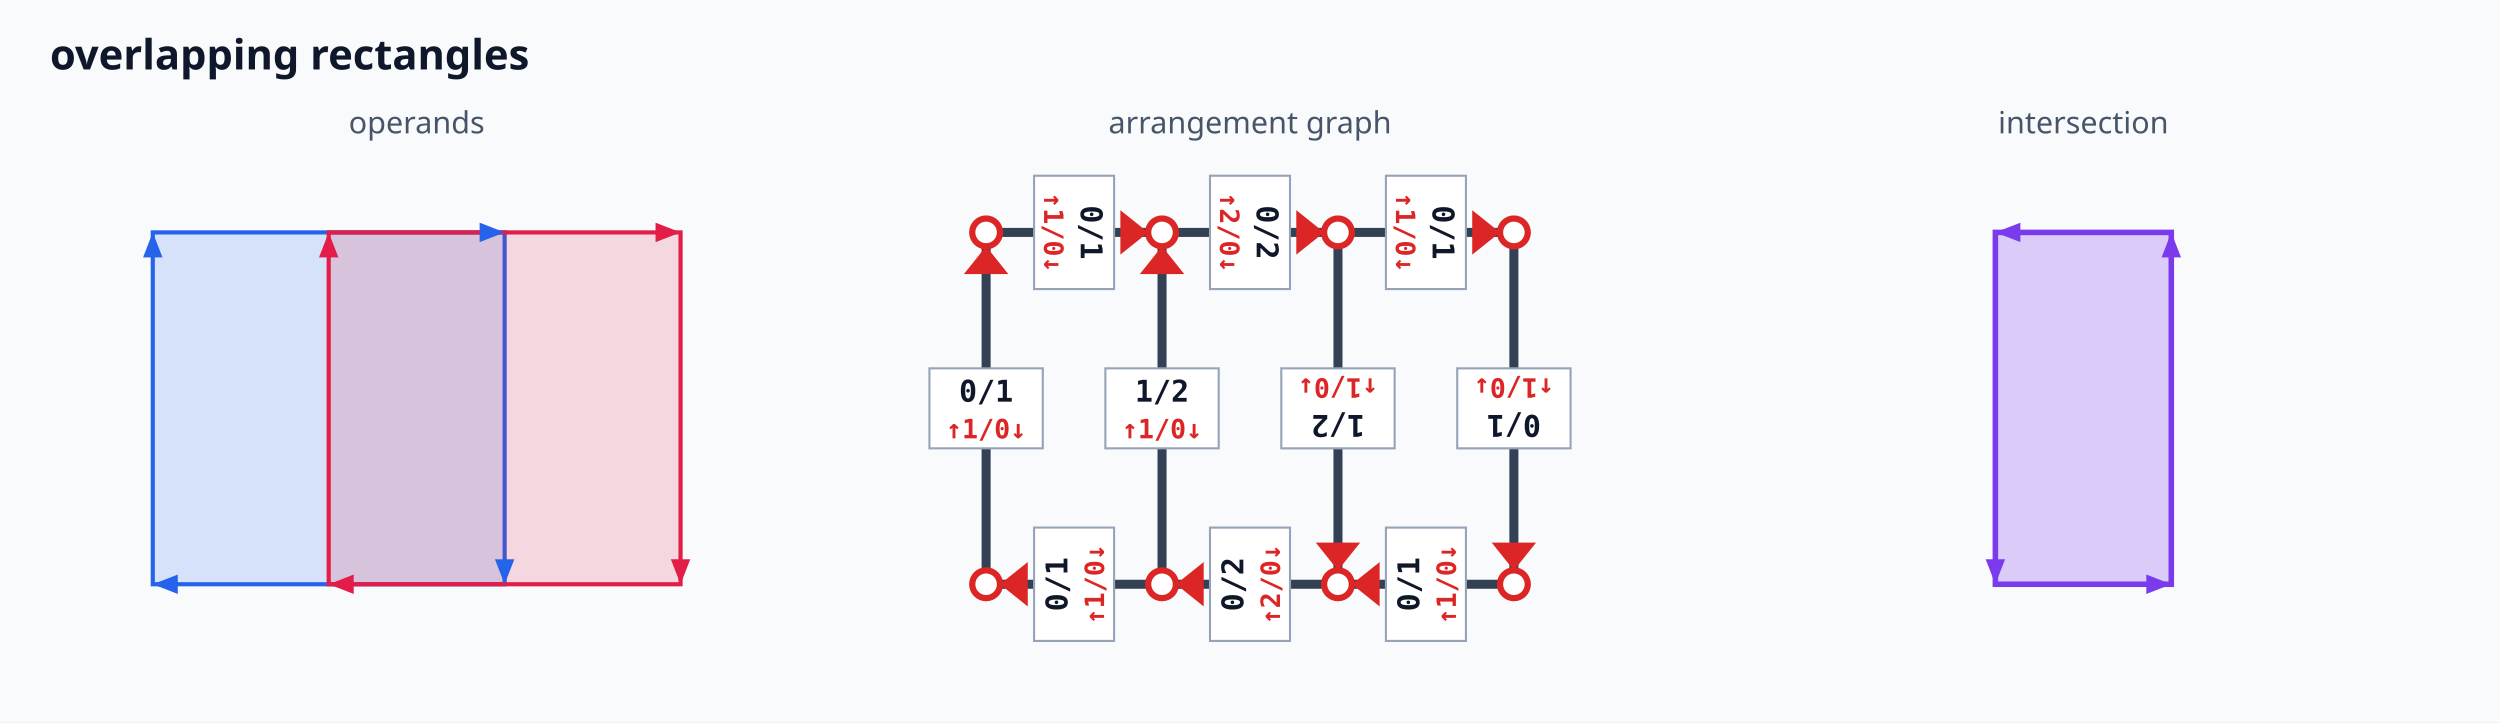
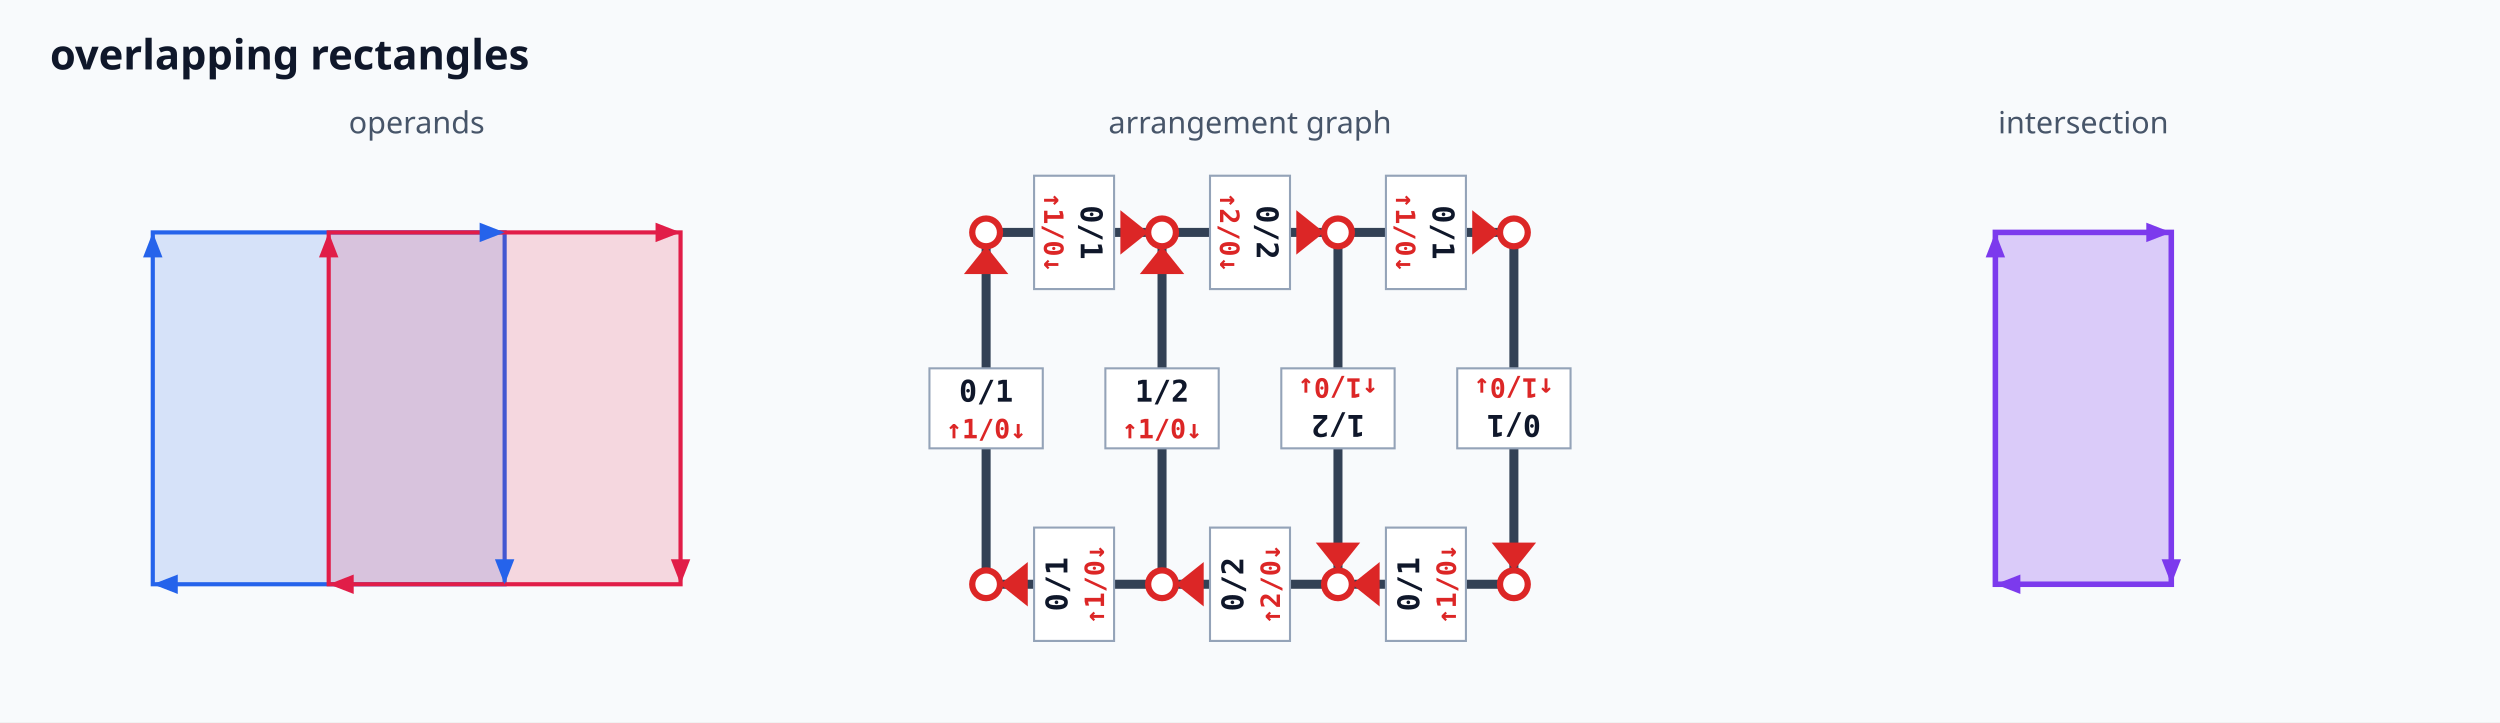
<svg xmlns="http://www.w3.org/2000/svg" viewBox="0 0 900 260" width="900" height="260">
  <rect x="0" y="0" width="900" height="260" style="fill: #f8fafc; stroke: none" />
  <text x="18" y="25" font-size="15" style="fill: #0f172a; font-family: system-ui; font-weight: 600">overlapping rectangles</text>
  <text x="150" y="48" font-size="11" style="fill: #475569; font-family: system-ui; text-anchor: middle">operands</text>
  <text x="450" y="48" font-size="11" style="fill: #475569; font-family: system-ui; text-anchor: middle">arrangement graph</text>
  <text x="750" y="48" font-size="11" style="fill: #475569; font-family: system-ui; text-anchor: middle">intersection</text>
  <path d="M 55 83.667 H 181.667 V 210.333 H 55 Z" style="fill: #2563eb; fill-opacity: 0.16; fill-rule: nonzero; stroke: #2563eb; stroke-width: 1.5" />
  <path d="M 118.333 83.667 H 245 V 210.333 H 118.333 Z" style="fill: #e11d48; fill-opacity: 0.16; fill-rule: nonzero; stroke: #e11d48; stroke-width: 1.5" />
-   <path d="M 781.667 83.667 H 718.333 V 210.333 H 781.667 Z" style="fill: #7c3aed; fill-opacity: 0.24; fill-rule: nonzero; stroke: #7c3aed; stroke-width: 2" />
+   <path d="M 718.333 83.667 H 781.667 V 210.333 H 718.333 Z" style="fill: #7c3aed; fill-opacity: 0.24; fill-rule: nonzero; stroke: #7c3aed; stroke-width: 2" />
  <path d="M 181.667 83.667 L 172.667 87.167 V 80.167 Z" style="fill: #2563eb; fill-opacity: 1.0; stroke: none" />
  <path d="M 181.667 210.333 L 178.167 201.333 H 185.167 Z" style="fill: #2563eb; fill-opacity: 1.0; stroke: none" />
  <path d="M 55 210.333 L 64 206.833 V 213.833 Z" style="fill: #2563eb; fill-opacity: 1.0; stroke: none" />
  <path d="M 55 83.667 L 58.5 92.667 H 51.5 Z" style="fill: #2563eb; fill-opacity: 1.0; stroke: none" />
  <path d="M 245 83.667 L 236 87.167 V 80.167 Z" style="fill: #e11d48; fill-opacity: 1.0; stroke: none" />
  <path d="M 245 210.333 L 241.5 201.333 H 248.5 Z" style="fill: #e11d48; fill-opacity: 1.0; stroke: none" />
  <path d="M 118.333 210.333 L 127.333 206.833 V 213.833 Z" style="fill: #e11d48; fill-opacity: 1.0; stroke: none" />
  <path d="M 118.333 83.667 L 121.833 92.667 H 114.833 Z" style="fill: #e11d48; fill-opacity: 1.0; stroke: none" />
  <path d="M 355 83.667 H 418.333" style="fill: none; stroke: #334155; stroke-width: 3.25" />
  <path d="M 413.333 83.667 L 403.333 91.667 V 75.667 Z" style="fill: #dc2626; fill-opacity: 1.0; stroke: none" />
  <rect x="366.267" y="69.267" width="40.8" height="28.8" style="fill: #fff; stroke: #94a3b8; stroke-width: 0.75" transform="rotate(90 386.6667 83.66667)" />
  <text x="386.667" y="81.267" font-size="10.8" style="fill: #0f172a; font-family: ui-monospace, monospace; font-weight: 700; text-anchor: middle" transform="rotate(90 386.6667 83.66667)">0/1</text>
  <text x="386.667" y="94.467" font-size="9.6" style="fill: #dc2626; font-family: ui-monospace, monospace; font-weight: 700; text-anchor: middle" transform="rotate(90 386.6667 83.66667)">↑1/0↓</text>
  <path d="M 418.333 83.667 H 481.667" style="fill: none; stroke: #334155; stroke-width: 3.25" />
  <path d="M 476.667 83.667 L 466.667 91.667 V 75.667 Z" style="fill: #dc2626; fill-opacity: 1.0; stroke: none" />
  <rect x="429.6" y="69.267" width="40.8" height="28.8" style="fill: #fff; stroke: #94a3b8; stroke-width: 0.75" transform="rotate(90 450 83.66667)" />
  <text x="450" y="81.267" font-size="10.8" style="fill: #0f172a; font-family: ui-monospace, monospace; font-weight: 700; text-anchor: middle" transform="rotate(90 450 83.66667)">0/2</text>
  <text x="450" y="94.467" font-size="9.6" style="fill: #dc2626; font-family: ui-monospace, monospace; font-weight: 700; text-anchor: middle" transform="rotate(90 450 83.66667)">↑2/0↓</text>
  <path d="M 481.667 83.667 V 210.333" style="fill: none; stroke: #334155; stroke-width: 3.25" />
  <path d="M 481.667 205.333 L 473.667 195.333 H 489.667 Z" style="fill: #dc2626; fill-opacity: 1.0; stroke: none" />
  <rect x="461.267" y="132.6" width="40.8" height="28.8" style="fill: #fff; stroke: #94a3b8; stroke-width: 0.75" transform="rotate(180 481.6667 147)" />
  <text x="481.667" y="144.6" font-size="10.8" style="fill: #0f172a; font-family: ui-monospace, monospace; font-weight: 700; text-anchor: middle" transform="rotate(180 481.6667 147)">1/2</text>
  <text x="481.667" y="157.8" font-size="9.6" style="fill: #dc2626; font-family: ui-monospace, monospace; font-weight: 700; text-anchor: middle" transform="rotate(180 481.6667 147)">↑1/0↓</text>
  <path d="M 481.667 210.333 H 418.333" style="fill: none; stroke: #334155; stroke-width: 3.25" />
  <path d="M 423.333 210.333 L 433.333 202.333 V 218.333 Z" style="fill: #dc2626; fill-opacity: 1.0; stroke: none" />
  <rect x="429.6" y="195.933" width="40.8" height="28.8" style="fill: #fff; stroke: #94a3b8; stroke-width: 0.75" transform="rotate(270 450 210.3333)" />
  <text x="450" y="207.933" font-size="10.8" style="fill: #0f172a; font-family: ui-monospace, monospace; font-weight: 700; text-anchor: middle" transform="rotate(270 450 210.3333)">0/2</text>
  <text x="450" y="221.133" font-size="9.6" style="fill: #dc2626; font-family: ui-monospace, monospace; font-weight: 700; text-anchor: middle" transform="rotate(270 450 210.3333)">↑2/0↓</text>
  <path d="M 418.333 210.333 H 355" style="fill: none; stroke: #334155; stroke-width: 3.25" />
  <path d="M 360 210.333 L 370 202.333 V 218.333 Z" style="fill: #dc2626; fill-opacity: 1.0; stroke: none" />
  <rect x="366.267" y="195.933" width="40.8" height="28.8" style="fill: #fff; stroke: #94a3b8; stroke-width: 0.75" transform="rotate(270 386.6667 210.3333)" />
  <text x="386.667" y="207.933" font-size="10.8" style="fill: #0f172a; font-family: ui-monospace, monospace; font-weight: 700; text-anchor: middle" transform="rotate(270 386.6667 210.3333)">0/1</text>
  <text x="386.667" y="221.133" font-size="9.6" style="fill: #dc2626; font-family: ui-monospace, monospace; font-weight: 700; text-anchor: middle" transform="rotate(270 386.6667 210.3333)">↑1/0↓</text>
  <path d="M 355 210.333 V 83.667" style="fill: none; stroke: #334155; stroke-width: 3.25" />
  <path d="M 355 88.667 L 363 98.667 H 347 Z" style="fill: #dc2626; fill-opacity: 1.0; stroke: none" />
  <rect x="334.6" y="132.6" width="40.8" height="28.8" style="fill: #fff; stroke: #94a3b8; stroke-width: 0.75" transform="rotate(0 355 147)" />
  <text x="355" y="144.6" font-size="10.8" style="fill: #0f172a; font-family: ui-monospace, monospace; font-weight: 700; text-anchor: middle" transform="rotate(0 355 147)">0/1</text>
  <text x="355" y="157.8" font-size="9.6" style="fill: #dc2626; font-family: ui-monospace, monospace; font-weight: 700; text-anchor: middle" transform="rotate(0 355 147)">↑1/0↓</text>
  <path d="M 481.667 83.667 H 545" style="fill: none; stroke: #334155; stroke-width: 3.25" />
  <path d="M 540 83.667 L 530 91.667 V 75.667 Z" style="fill: #dc2626; fill-opacity: 1.0; stroke: none" />
  <rect x="492.933" y="69.267" width="40.8" height="28.8" style="fill: #fff; stroke: #94a3b8; stroke-width: 0.75" transform="rotate(90 513.3333 83.66667)" />
  <text x="513.333" y="81.267" font-size="10.8" style="fill: #0f172a; font-family: ui-monospace, monospace; font-weight: 700; text-anchor: middle" transform="rotate(90 513.3333 83.66667)">0/1</text>
  <text x="513.333" y="94.467" font-size="9.6" style="fill: #dc2626; font-family: ui-monospace, monospace; font-weight: 700; text-anchor: middle" transform="rotate(90 513.3333 83.66667)">↑1/0↓</text>
  <path d="M 545 83.667 V 210.333" style="fill: none; stroke: #334155; stroke-width: 3.25" />
  <path d="M 545 205.333 L 537 195.333 H 553 Z" style="fill: #dc2626; fill-opacity: 1.0; stroke: none" />
  <rect x="524.6" y="132.6" width="40.8" height="28.8" style="fill: #fff; stroke: #94a3b8; stroke-width: 0.75" transform="rotate(180 545 147)" />
  <text x="545" y="144.6" font-size="10.8" style="fill: #0f172a; font-family: ui-monospace, monospace; font-weight: 700; text-anchor: middle" transform="rotate(180 545 147)">0/1</text>
  <text x="545" y="157.8" font-size="9.6" style="fill: #dc2626; font-family: ui-monospace, monospace; font-weight: 700; text-anchor: middle" transform="rotate(180 545 147)">↑1/0↓</text>
  <path d="M 545 210.333 H 481.667" style="fill: none; stroke: #334155; stroke-width: 3.25" />
  <path d="M 486.667 210.333 L 496.667 202.333 V 218.333 Z" style="fill: #dc2626; fill-opacity: 1.0; stroke: none" />
  <rect x="492.933" y="195.933" width="40.8" height="28.8" style="fill: #fff; stroke: #94a3b8; stroke-width: 0.75" transform="rotate(270 513.3333 210.3333)" />
  <text x="513.333" y="207.933" font-size="10.8" style="fill: #0f172a; font-family: ui-monospace, monospace; font-weight: 700; text-anchor: middle" transform="rotate(270 513.3333 210.3333)">0/1</text>
  <text x="513.333" y="221.133" font-size="9.6" style="fill: #dc2626; font-family: ui-monospace, monospace; font-weight: 700; text-anchor: middle" transform="rotate(270 513.3333 210.3333)">↑1/0↓</text>
  <path d="M 418.333 210.333 V 83.667" style="fill: none; stroke: #334155; stroke-width: 3.25" />
  <path d="M 418.333 88.667 L 426.333 98.667 H 410.333 Z" style="fill: #dc2626; fill-opacity: 1.0; stroke: none" />
  <rect x="397.933" y="132.6" width="40.8" height="28.8" style="fill: #fff; stroke: #94a3b8; stroke-width: 0.75" transform="rotate(0 418.3333 147)" />
  <text x="418.333" y="144.6" font-size="10.8" style="fill: #0f172a; font-family: ui-monospace, monospace; font-weight: 700; text-anchor: middle" transform="rotate(0 418.3333 147)">1/2</text>
  <text x="418.333" y="157.8" font-size="9.6" style="fill: #dc2626; font-family: ui-monospace, monospace; font-weight: 700; text-anchor: middle" transform="rotate(0 418.3333 147)">↑1/0↓</text>
  <circle cx="355" cy="83.667" r="5" style="fill: #fff; stroke: #dc2626; stroke-width: 2.25" />
  <circle cx="481.667" cy="83.667" r="5" style="fill: #fff; stroke: #dc2626; stroke-width: 2.25" />
  <circle cx="481.667" cy="210.333" r="5" style="fill: #fff; stroke: #dc2626; stroke-width: 2.25" />
  <circle cx="355" cy="210.333" r="5" style="fill: #fff; stroke: #dc2626; stroke-width: 2.25" />
  <circle cx="418.333" cy="83.667" r="5" style="fill: #fff; stroke: #dc2626; stroke-width: 2.25" />
  <circle cx="545" cy="83.667" r="5" style="fill: #fff; stroke: #dc2626; stroke-width: 2.25" />
  <circle cx="545" cy="210.333" r="5" style="fill: #fff; stroke: #dc2626; stroke-width: 2.25" />
  <circle cx="418.333" cy="210.333" r="5" style="fill: #fff; stroke: #dc2626; stroke-width: 2.25" />
-   <path d="M 718.333 83.667 L 727.333 80.167 V 87.167 Z" style="fill: #7c3aed; fill-opacity: 1.0; stroke: none" />
-   <path d="M 718.333 210.333 L 714.833 201.333 H 721.833 Z" style="fill: #7c3aed; fill-opacity: 1.0; stroke: none" />
-   <path d="M 781.667 210.333 L 772.667 213.833 V 206.833 Z" style="fill: #7c3aed; fill-opacity: 1.0; stroke: none" />
-   <path d="M 781.667 83.667 L 785.167 92.667 H 778.167 Z" style="fill: #7c3aed; fill-opacity: 1.0; stroke: none" />
+   <path d="M 781.667 83.667 L 772.667 87.167 V 80.167 Z" style="fill: #7c3aed; fill-opacity: 1.0; stroke: none" />
+   <path d="M 781.667 210.333 L 778.167 201.333 H 785.167 Z" style="fill: #7c3aed; fill-opacity: 1.0; stroke: none" />
+   <path d="M 718.333 210.333 L 727.333 206.833 V 213.833 Z" style="fill: #7c3aed; fill-opacity: 1.0; stroke: none" />
+   <path d="M 718.333 83.667 L 721.833 92.667 H 714.833 Z" style="fill: #7c3aed; fill-opacity: 1.0; stroke: none" />
</svg>
